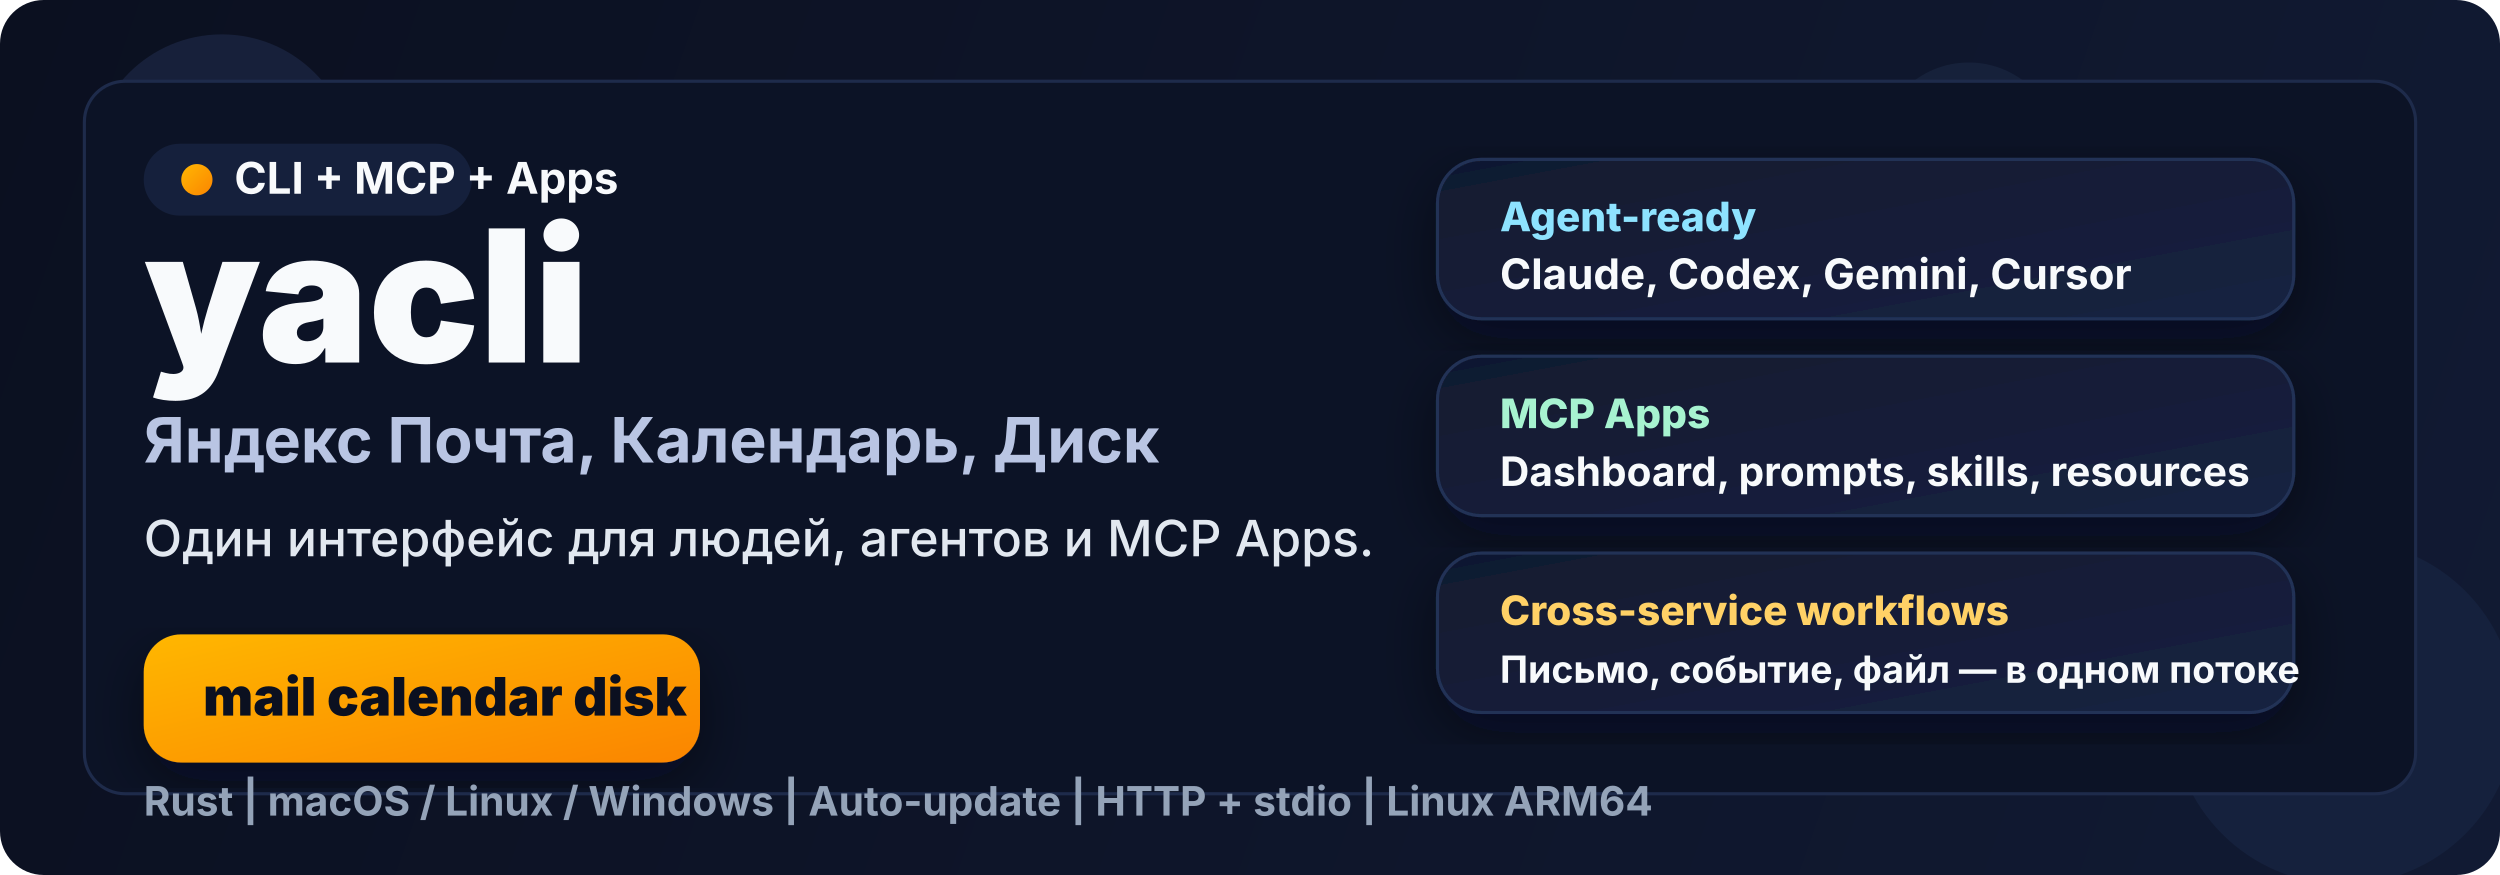
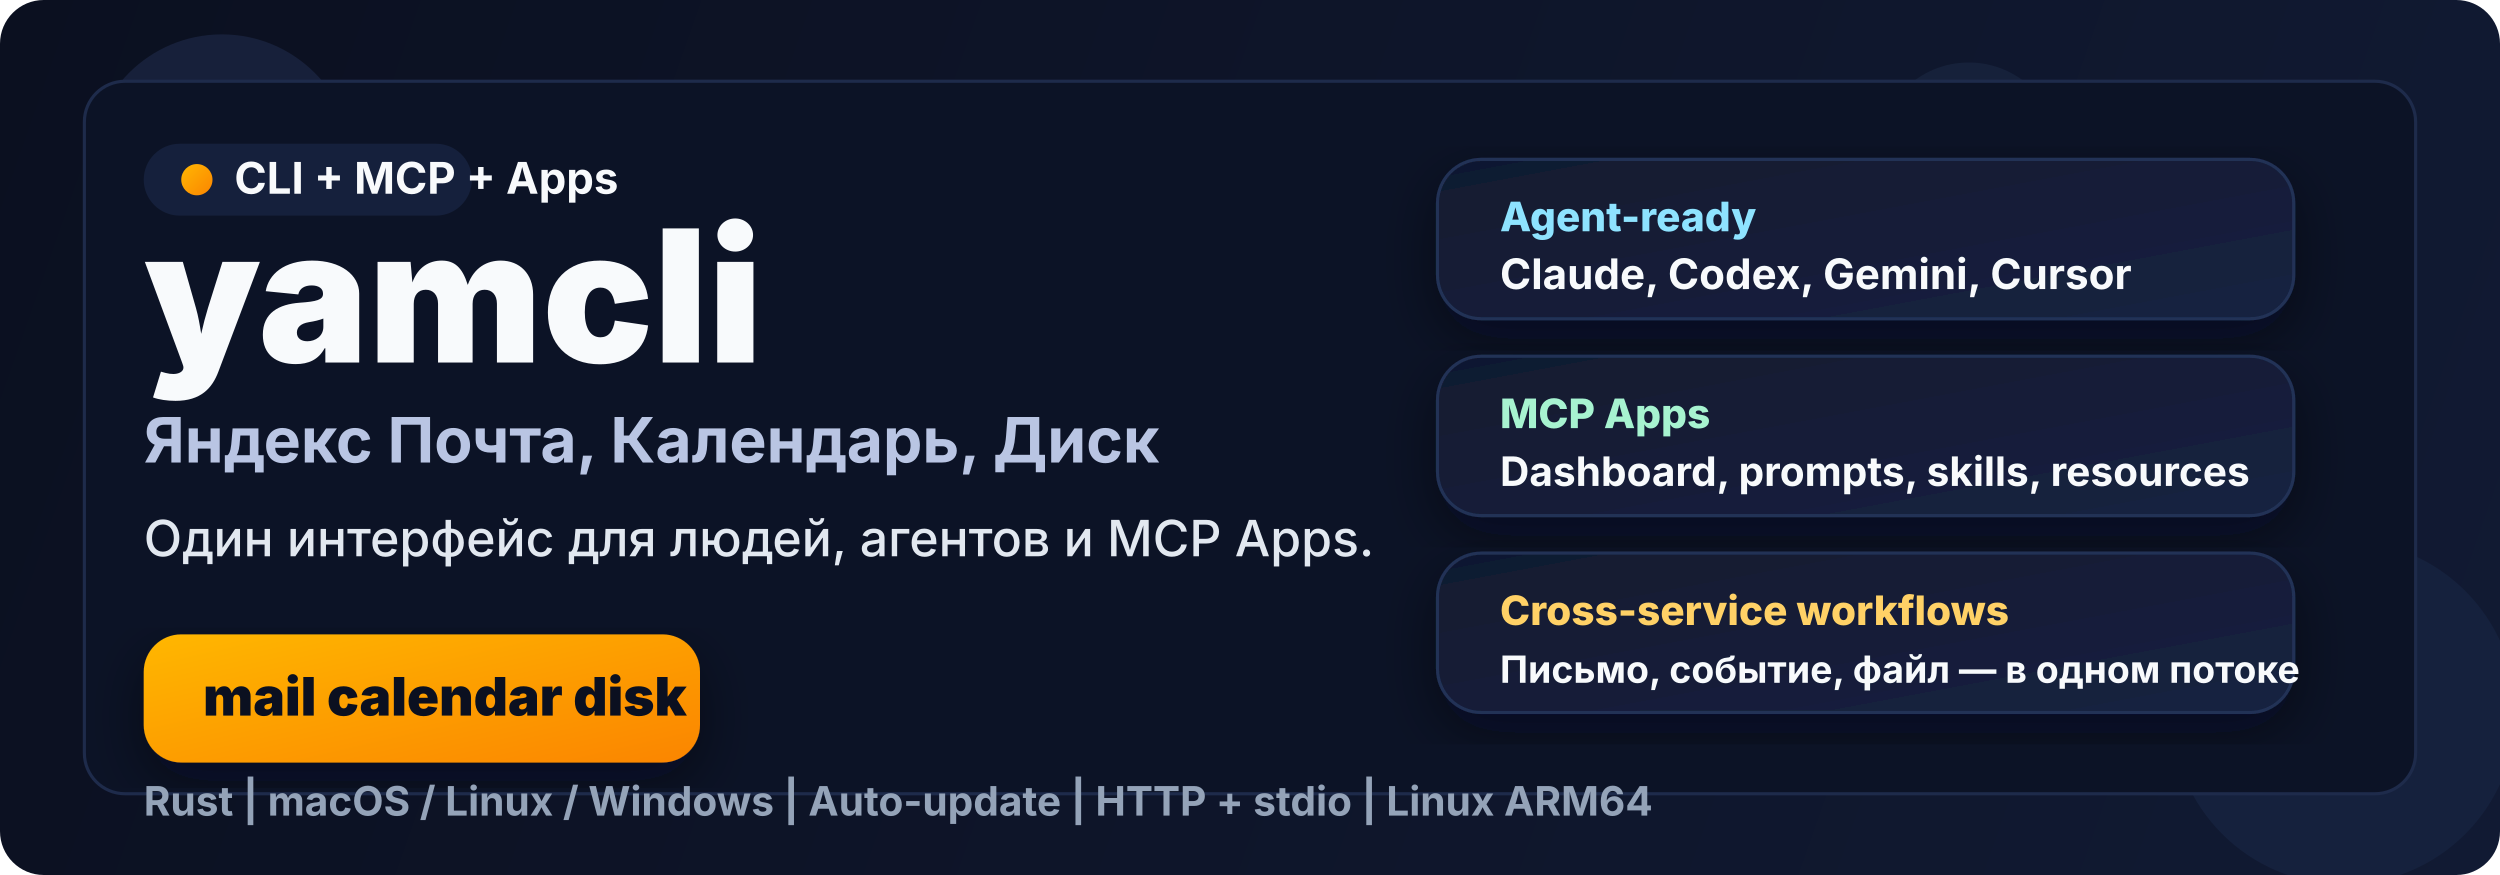
<svg xmlns="http://www.w3.org/2000/svg" width="1600" height="560" viewBox="0 0 1600 560" fill="none">
  <defs>
    <linearGradient id="bg" x1="0" y1="0" x2="1600" y2="560" gradientUnits="userSpaceOnUse">
      <stop stop-color="#0B1020" />
      <stop offset="1" stop-color="#111A33" />
    </linearGradient>
    <linearGradient id="accent" x1="0" y1="0" x2="1" y2="1">
      <stop stop-color="#FFB703" />
      <stop offset="1" stop-color="#FB8500" />
    </linearGradient>
    <linearGradient id="panel" x1="0" y1="0" x2="1" y2="1">
      <stop stop-color="#11192F" />
      <stop offset="1" stop-color="#162241" />
    </linearGradient>
    <filter id="shadow" x="-20%" y="-20%" width="140%" height="140%">
      <feDropShadow dx="0" dy="12" stdDeviation="18" flood-color="#020617" flood-opacity="0.45" />
    </filter>
  </defs>
  <rect width="1600" height="560" rx="28" fill="url(#bg)" />
  <circle cx="142" cy="106" r="84" fill="#17203A" />
  <circle cx="1500" cy="456" r="110" fill="#15213D" />
  <circle cx="1260" cy="98" r="58" fill="#16213A" />
  <rect x="54" y="52" width="1492" height="456" rx="26" fill="#0C1326" stroke="#1E2B4B" stroke-width="2" />
  <rect x="92" y="92" width="210" height="46" rx="23" fill="#15203C" />
  <circle cx="126" cy="115" r="10" fill="url(#accent)" />
  <text x="150" y="124" fill="#F8FAFC" font-family="SF Pro Display, Inter, Arial, sans-serif" font-size="28" font-weight="700">CLI + MCP + Apps</text>
-   <text x="92" y="232" fill="#F8FAFC" font-family="SF Pro Display, Inter, Arial, sans-serif" font-size="118" font-weight="900">yacli</text>
+   <text x="92" y="232" fill="#F8FAFC" font-family="SF Pro Display, Inter, Arial, sans-serif" font-size="118" font-weight="900">yamcli</text>
  <text x="92" y="296" fill="#B9C5E3" font-family="SF Pro Display, Inter, Arial, sans-serif" font-size="40" font-weight="700">Яндекс Почта, Календарь, Диск</text>
  <text x="92" y="356" fill="#E2E8F0" font-family="SF Pro Display, Inter, Arial, sans-serif" font-size="32" font-weight="500">Один интерфейс для людей, агентов и MCP Apps.</text>
  <rect x="92" y="406" width="356" height="82" rx="24" fill="url(#accent)" filter="url(#shadow)" />
  <text x="130" y="458" fill="#0B1020" font-family="SF Pro Display, Inter, Arial, sans-serif" font-size="34" font-weight="900">mail  calendar  disk</text>
  <g filter="url(#shadow)">
    <rect x="920" y="102" width="548" height="102" rx="28" fill="url(#panel)" stroke="#223257" stroke-width="2" />
    <text x="960" y="148" fill="#8EE3FF" font-family="SF Pro Display, Inter, Arial, sans-serif" font-size="26" font-weight="800">Agent-ready</text>
    <text x="960" y="185" fill="#F8FAFC" font-family="SF Pro Display, Inter, Arial, sans-serif" font-size="27" font-weight="700">Claude, Codex, Gemini, Cursor</text>
  </g>
  <g filter="url(#shadow)">
    <rect x="920" y="228" width="548" height="102" rx="28" fill="url(#panel)" stroke="#223257" stroke-width="2" />
    <text x="960" y="274" fill="#A7F3D0" font-family="SF Pro Display, Inter, Arial, sans-serif" font-size="26" font-weight="800">MCP Apps</text>
    <text x="960" y="311" fill="#F8FAFC" font-family="SF Pro Display, Inter, Arial, sans-serif" font-size="26" font-weight="700">Dashboard, prompts, skills, resources</text>
  </g>
  <g filter="url(#shadow)">
    <rect x="920" y="354" width="548" height="102" rx="28" fill="url(#panel)" stroke="#223257" stroke-width="2" />
    <text x="960" y="400" fill="#FFD166" font-family="SF Pro Display, Inter, Arial, sans-serif" font-size="26" font-weight="800">Cross-service workflows</text>
    <text x="960" y="437" fill="#F8FAFC" font-family="SF Pro Display, Inter, Arial, sans-serif" font-size="24" font-weight="700">Письмо, событие, файл — в одном потоке</text>
  </g>
  <text x="92" y="522" fill="#94A3B8" font-family="SF Pro Display, Inter, Arial, sans-serif" font-size="26" font-weight="700">Rust  |  macOS / Linux / Windows  |  Auto-update  |  HTTP + stdio  |  Linux ARM64</text>
</svg>
